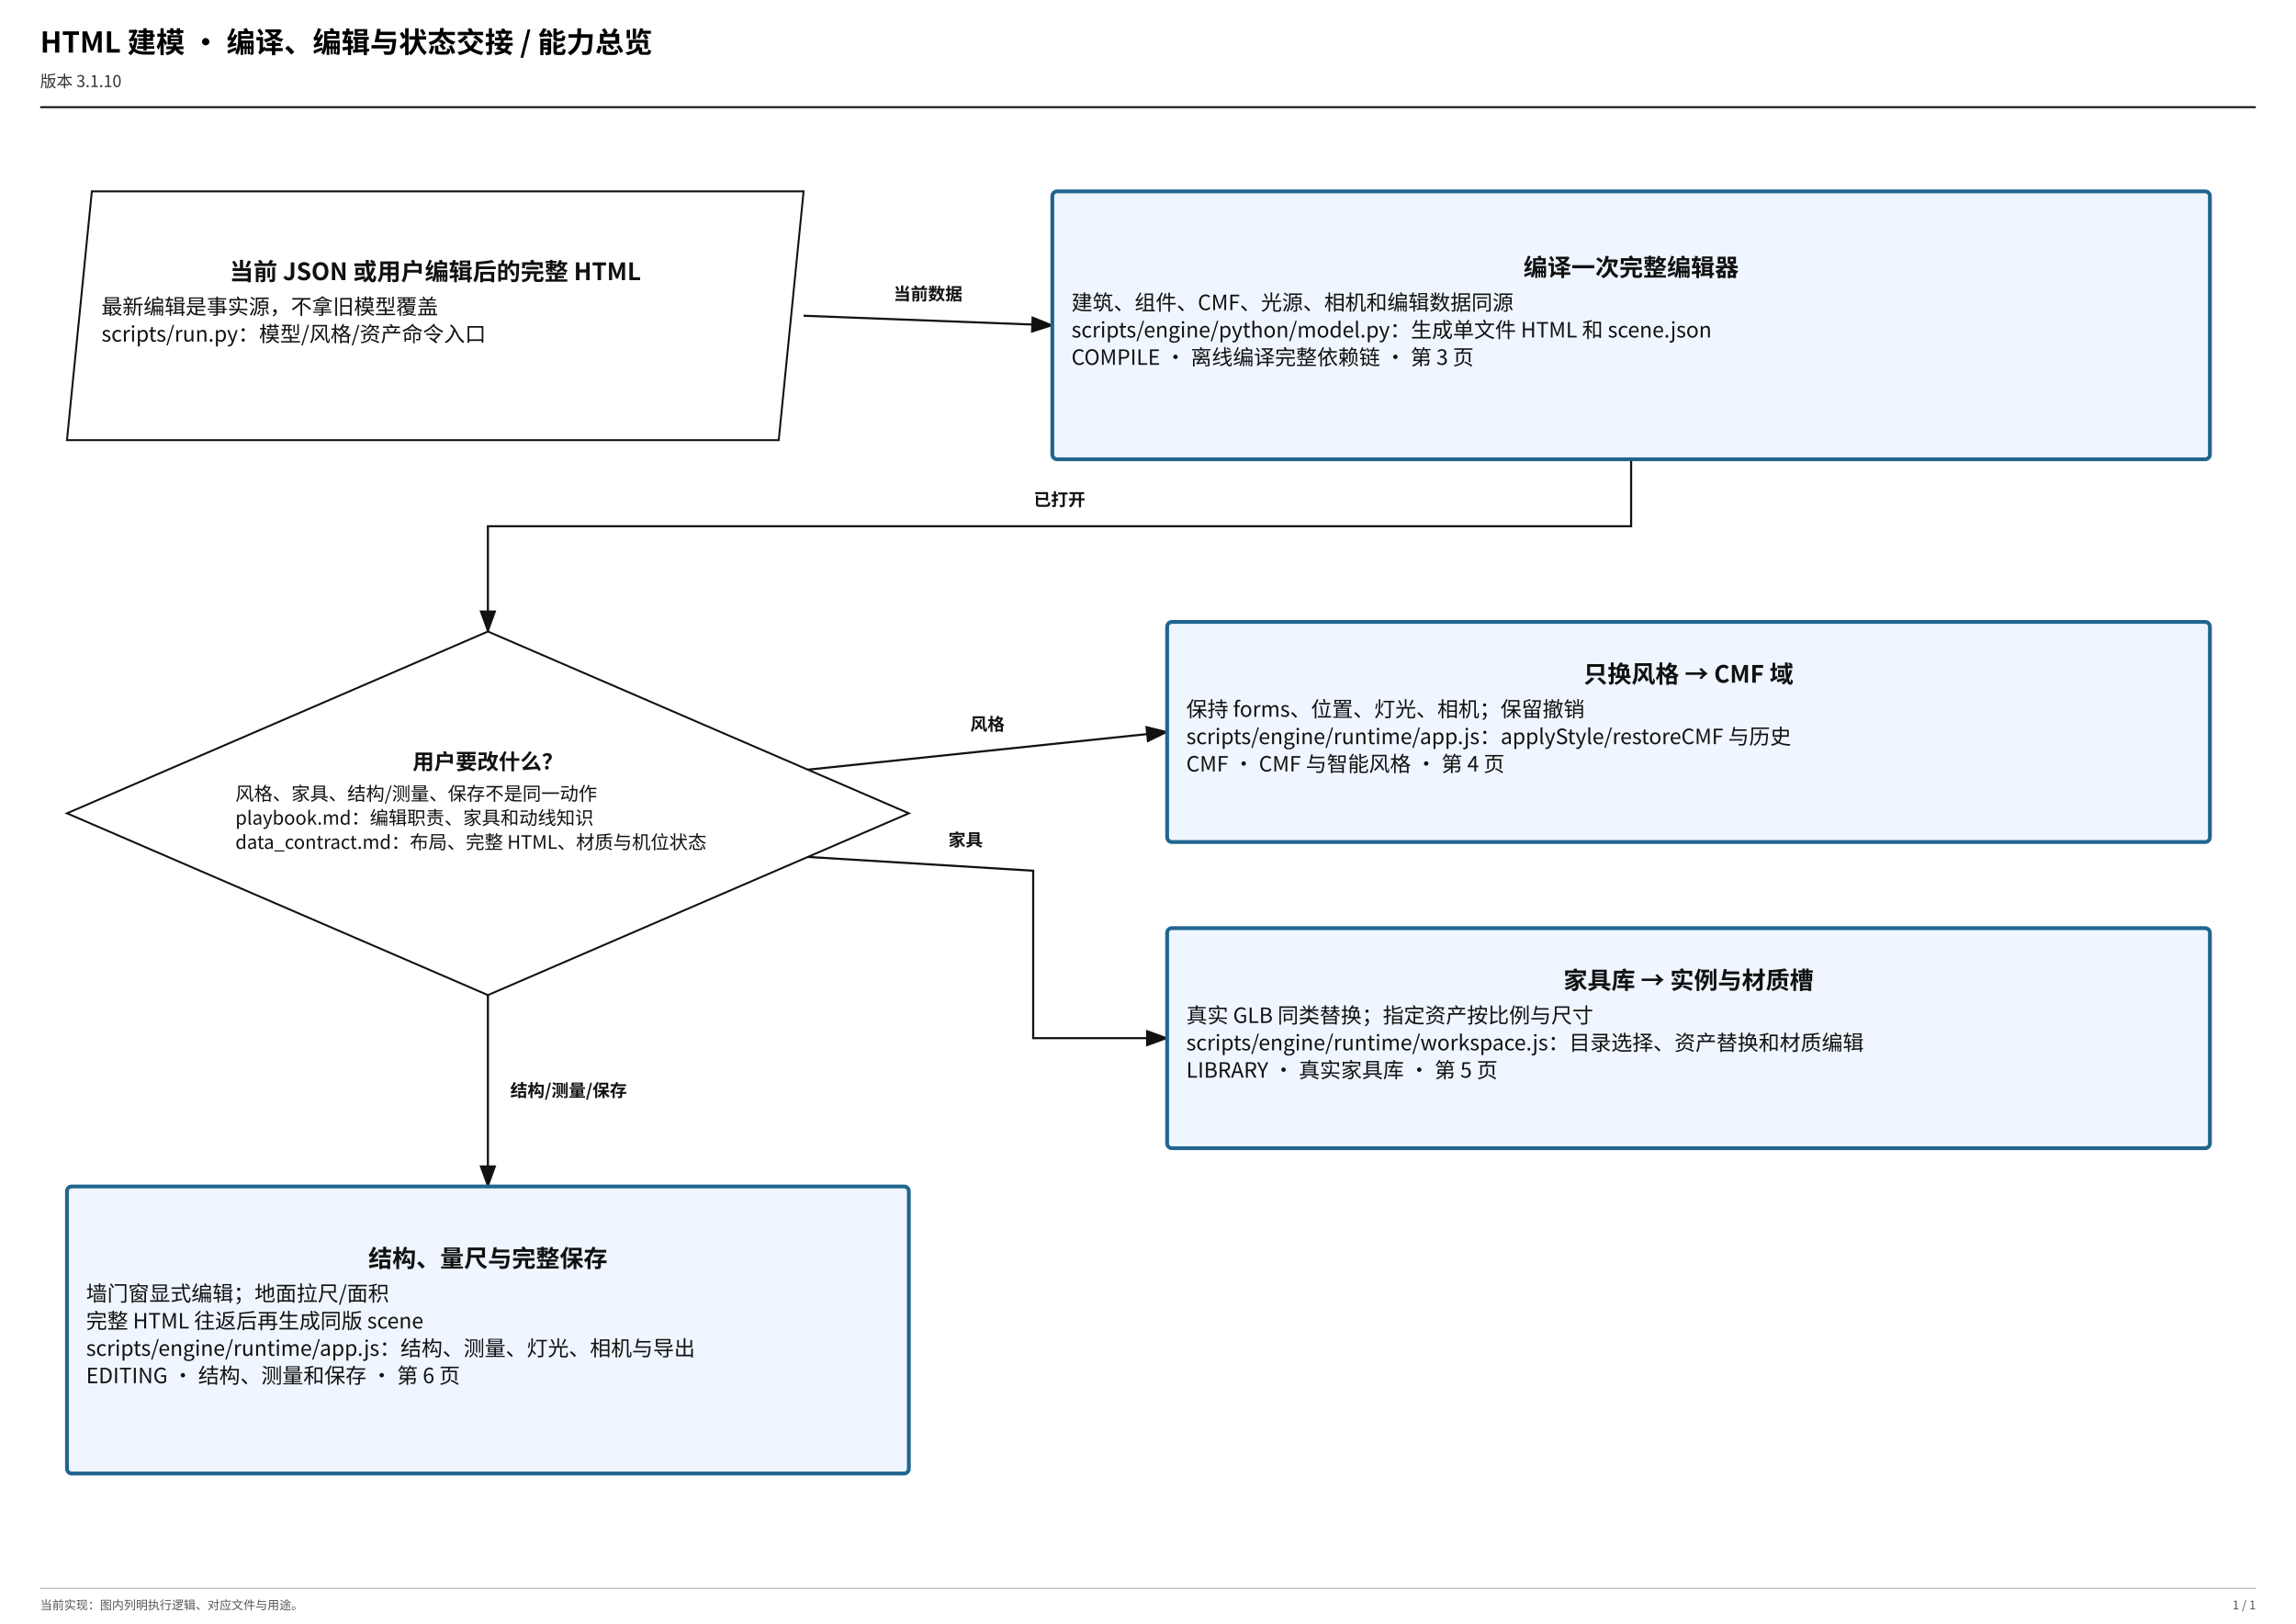
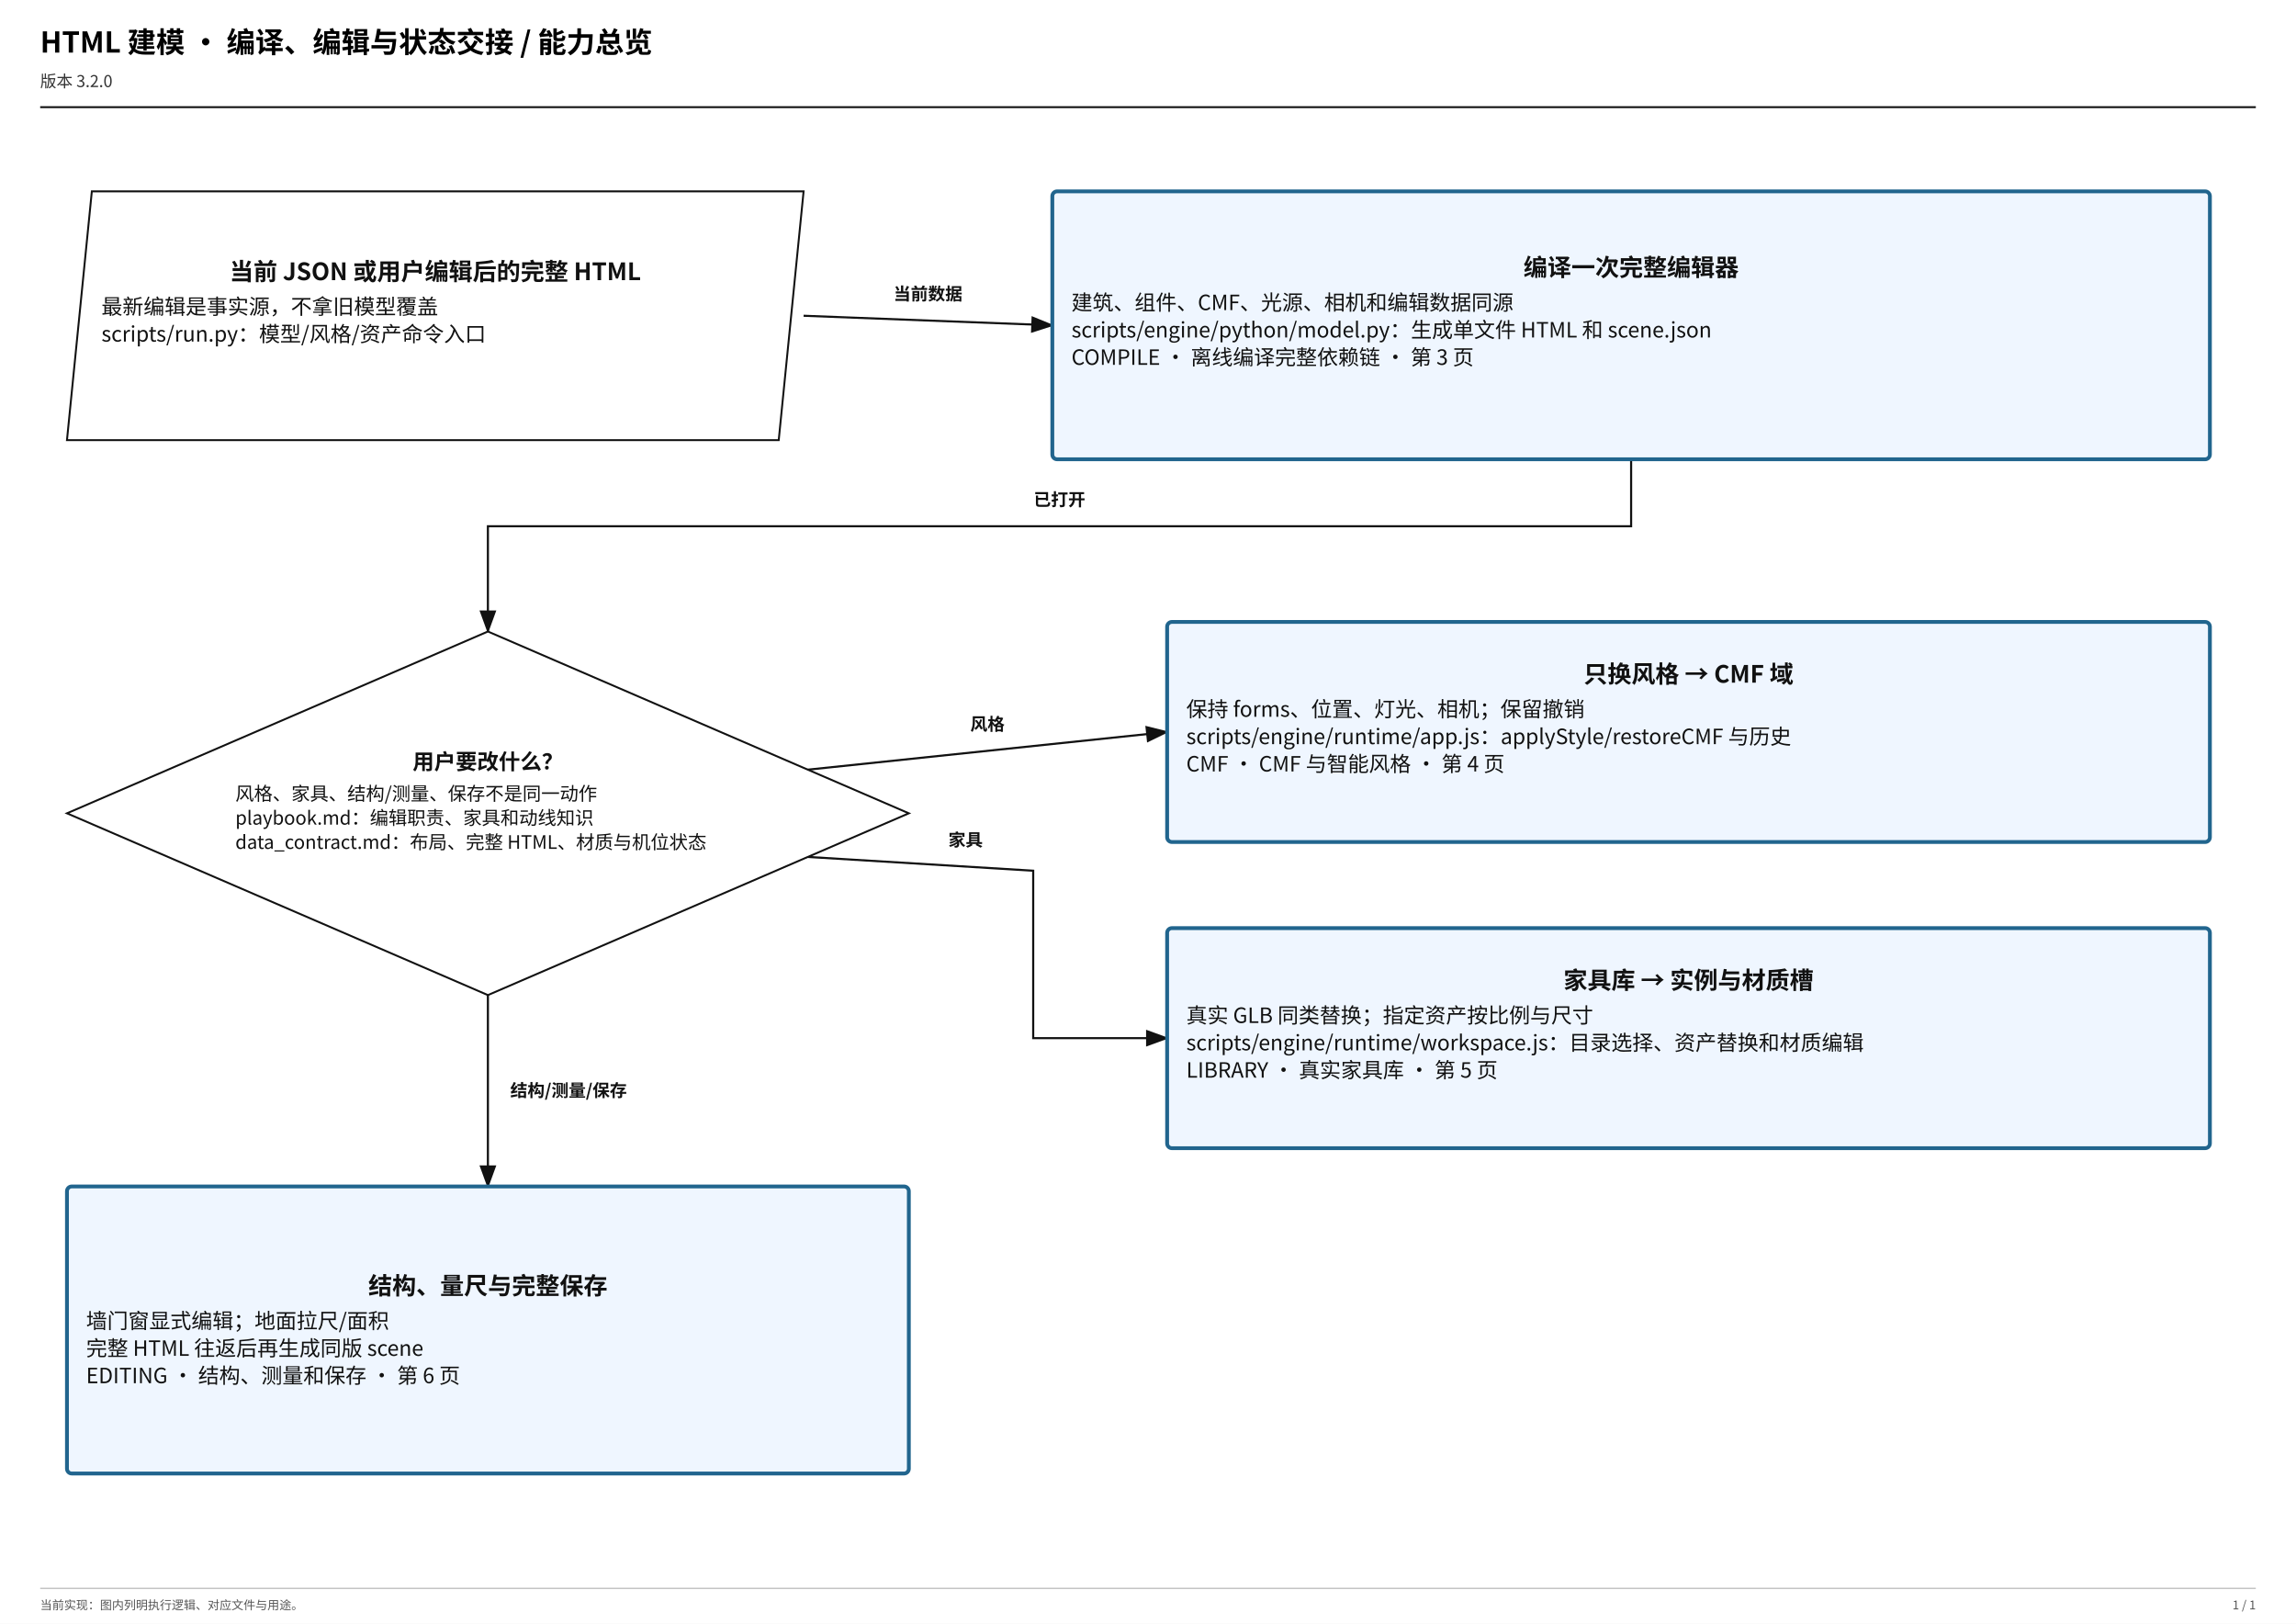
<svg xmlns="http://www.w3.org/2000/svg" width="2400" height="1697" viewBox="0 0 2400 1697">
  <defs>
    <marker id="arrow" markerWidth="12" markerHeight="12" refX="10" refY="4" orient="auto" markerUnits="strokeWidth">
      <path d="M0,0 L0,8 L11,4 z" fill="#111" />
    </marker>
    <style>text{font-family:"Noto Sans CJK SC","Microsoft YaHei","PingFang SC",Arial,sans-serif;letter-spacing:0}</style>
  </defs>
  <rect width="2400" height="1697" fill="#fff" />
  <text x="42" y="55" font-size="30" font-weight="800">HTML 建模 · 编译、编辑与状态交接 / 能力总览</text>
-   <text x="42" y="91" font-size="17" fill="#333">版本 3.1.10</text>
+   <text x="42" y="91" font-size="17" fill="#333">版本 3.2.0</text>
  <line x1="42" y1="112" x2="2358" y2="112" stroke="#111" stroke-width="2" />
  <g>
    <polyline points="840,330 1100,340" fill="none" stroke="#111" stroke-width="2.2" marker-end="url(#arrow)" />
    <rect x="925" y="292" width="90" height="31" rx="3" fill="#fff" fill-opacity="0.94" />
    <text x="970" y="313.62" text-anchor="middle" font-size="18" font-weight="600" fill="#111">
      <tspan x="970" dy="0">当前数据</tspan>
    </text>
  </g>
  <g>
    <polyline points="1705,480 1705,550 510,550 510,660" fill="none" stroke="#111" stroke-width="2.2" marker-end="url(#arrow)" />
    <rect x="1071.5" y="507" width="72" height="31" rx="3" fill="#fff" fill-opacity="0.94" />
    <text x="1107.5" y="528.62" text-anchor="middle" font-size="18" font-weight="600" fill="#111">
      <tspan x="1107.5" dy="0">已打开</tspan>
    </text>
  </g>
  <g>
    <polyline points="844.4,804.4 1220,765" fill="none" stroke="#111" stroke-width="2.2" marker-end="url(#arrow)" />
    <rect x="996.2" y="741.7" width="72" height="31" rx="3" fill="#fff" fill-opacity="0.94" />
    <text x="1032.2" y="763.32" text-anchor="middle" font-size="18" font-weight="600" fill="#111">
      <tspan x="1032.2" dy="0">风格</tspan>
    </text>
  </g>
  <g>
    <polyline points="844.4,895.6 1080,910 1080,1085 1220,1085" fill="none" stroke="#111" stroke-width="2.2" marker-end="url(#arrow)" />
    <rect x="973.32" y="862.68" width="72" height="31" rx="3" fill="#fff" fill-opacity="0.94" />
    <text x="1009.32" y="884.3" text-anchor="middle" font-size="18" font-weight="600" fill="#111">
      <tspan x="1009.32" dy="0">家具</tspan>
    </text>
  </g>
  <g>
    <polyline points="510,1040 510,1240" fill="none" stroke="#111" stroke-width="2.2" marker-end="url(#arrow)" />
    <rect x="522" y="1124.5" width="144.72" height="31" rx="3" fill="#fff" fill-opacity="0.94" />
    <text x="594.36" y="1146.12" text-anchor="middle" font-size="18" font-weight="600" fill="#111">
      <tspan x="594.36" dy="0">结构/测量/保存</tspan>
    </text>
  </g>
  <g>
    <polygon points="96,200 840,200 814,460 70,460" fill="#fff" stroke="#111" stroke-width="2" />
    <text x="455" y="292.8" text-anchor="middle" font-size="25" font-weight="700" fill="#111">
      <tspan x="455" dy="0">当前 JSON 或用户编辑后的完整 HTML</tspan>
    </text>
    <text x="106" y="328.4" text-anchor="start" font-size="22" font-weight="430" fill="#111">
      <tspan x="106" dy="0">最新编辑是事实源，不拿旧模型覆盖</tspan>
      <tspan x="106" dy="28.6" />
      <tspan x="106" dy="28.6">scripts/run.py：模型/风格/资产命令入口</tspan>
    </text>
  </g>
  <g>
    <rect x="1100" y="200" width="1210" height="280" rx="5" fill="#eff6ff" stroke="#21658e" stroke-width="4" />
    <text x="1705" y="288.5" text-anchor="middle" font-size="25" font-weight="700" fill="#111">
      <tspan x="1705" dy="0">编译一次完整编辑器</tspan>
    </text>
    <text x="1120" y="324.1" text-anchor="start" font-size="22" font-weight="430" fill="#111">
      <tspan x="1120" dy="0">建筑、组件、CMF、光源、相机和编辑数据同源</tspan>
      <tspan x="1120" dy="28.6" />
      <tspan x="1120" dy="28.6">scripts/engine/python/model.py：生成单文件 HTML 和 scene.json</tspan>
      <tspan x="1120" dy="28.6">COMPILE · 离线编译完整依赖链 · 第 3 页</tspan>
    </text>
  </g>
  <g>
    <polygon points="510,660 950,850 510,1040 70,850" fill="#fff" stroke="#111" stroke-width="2" />
    <text x="510" y="804.125" text-anchor="middle" font-size="22.5" font-weight="700" fill="#111">
      <tspan x="510" dy="0">用户要改什么？</tspan>
    </text>
    <text x="246" y="836.475" text-anchor="start" font-size="19.5" font-weight="430" fill="#111">
      <tspan x="246" dy="0">风格、家具、结构/测量、保存不是同一动作</tspan>
      <tspan x="246" dy="25.35" />
      <tspan x="246" dy="25.35">playbook.md：编辑职责、家具和动线知识</tspan>
      <tspan x="246" dy="25.35">data_contract.md：布局、完整 HTML、材质与机位状态</tspan>
    </text>
  </g>
  <g>
    <rect x="1220" y="650" width="1090" height="230" rx="5" fill="#eff6ff" stroke="#21658e" stroke-width="4" />
    <text x="1765" y="713.5" text-anchor="middle" font-size="25" font-weight="700" fill="#111">
      <tspan x="1765" dy="0">只换风格 → CMF 域</tspan>
    </text>
    <text x="1240" y="749.1" text-anchor="start" font-size="22" font-weight="430" fill="#111">
      <tspan x="1240" dy="0">保持 forms、位置、灯光、相机；保留撤销</tspan>
      <tspan x="1240" dy="28.6" />
      <tspan x="1240" dy="28.6">scripts/engine/runtime/app.js：applyStyle/restoreCMF 与历史</tspan>
      <tspan x="1240" dy="28.6">CMF · CMF 与智能风格 · 第 4 页</tspan>
    </text>
  </g>
  <g>
    <rect x="1220" y="970" width="1090" height="230" rx="5" fill="#eff6ff" stroke="#21658e" stroke-width="4" />
    <text x="1765" y="1033.5" text-anchor="middle" font-size="25" font-weight="700" fill="#111">
      <tspan x="1765" dy="0">家具库 → 实例与材质槽</tspan>
    </text>
    <text x="1240" y="1069.1" text-anchor="start" font-size="22" font-weight="430" fill="#111">
      <tspan x="1240" dy="0">真实 GLB 同类替换；指定资产按比例与尺寸</tspan>
      <tspan x="1240" dy="28.6" />
      <tspan x="1240" dy="28.6">scripts/engine/runtime/workspace.js：目录选择、资产替换和材质编辑</tspan>
      <tspan x="1240" dy="28.6">LIBRARY · 真实家具库 · 第 5 页</tspan>
    </text>
  </g>
  <g>
    <rect x="70" y="1240" width="880" height="300" rx="5" fill="#eff6ff" stroke="#21658e" stroke-width="4" />
-     <text x="510" y="1324.2" text-anchor="middle" font-size="25" font-weight="700" fill="#111">
+     <text x="510" y="1352.8" text-anchor="middle" font-size="25" font-weight="700" fill="#111">
      <tspan x="510" dy="0">结构、量尺与完整保存</tspan>
    </text>
-     <text x="90" y="1359.8" text-anchor="start" font-size="22" font-weight="430" fill="#111">
+     <text x="90" y="1388.4" text-anchor="start" font-size="22" font-weight="430" fill="#111">
      <tspan x="90" dy="0">墙门窗显式编辑；地面拉尺/面积</tspan>
      <tspan x="90" dy="28.6">完整 HTML 往返后再生成同版 scene</tspan>
-       <tspan x="90" dy="28.6" />
-       <tspan x="90" dy="28.6">scripts/engine/runtime/app.js：结构、测量、灯光、相机与导出</tspan>
      <tspan x="90" dy="28.6">EDITING · 结构、测量和保存 · 第 6 页</tspan>
    </text>
  </g>
  <line x1="42" y1="1660" x2="2358" y2="1660" stroke="#aaa" stroke-width="1" />
  <text x="42" y="1682" font-size="12.5" fill="#555">当前实现：图内列明执行逻辑、对应文件与用途。</text>
  <text x="2358" y="1682" text-anchor="end" font-size="12.5" fill="#555">1 / 1</text>
</svg>
